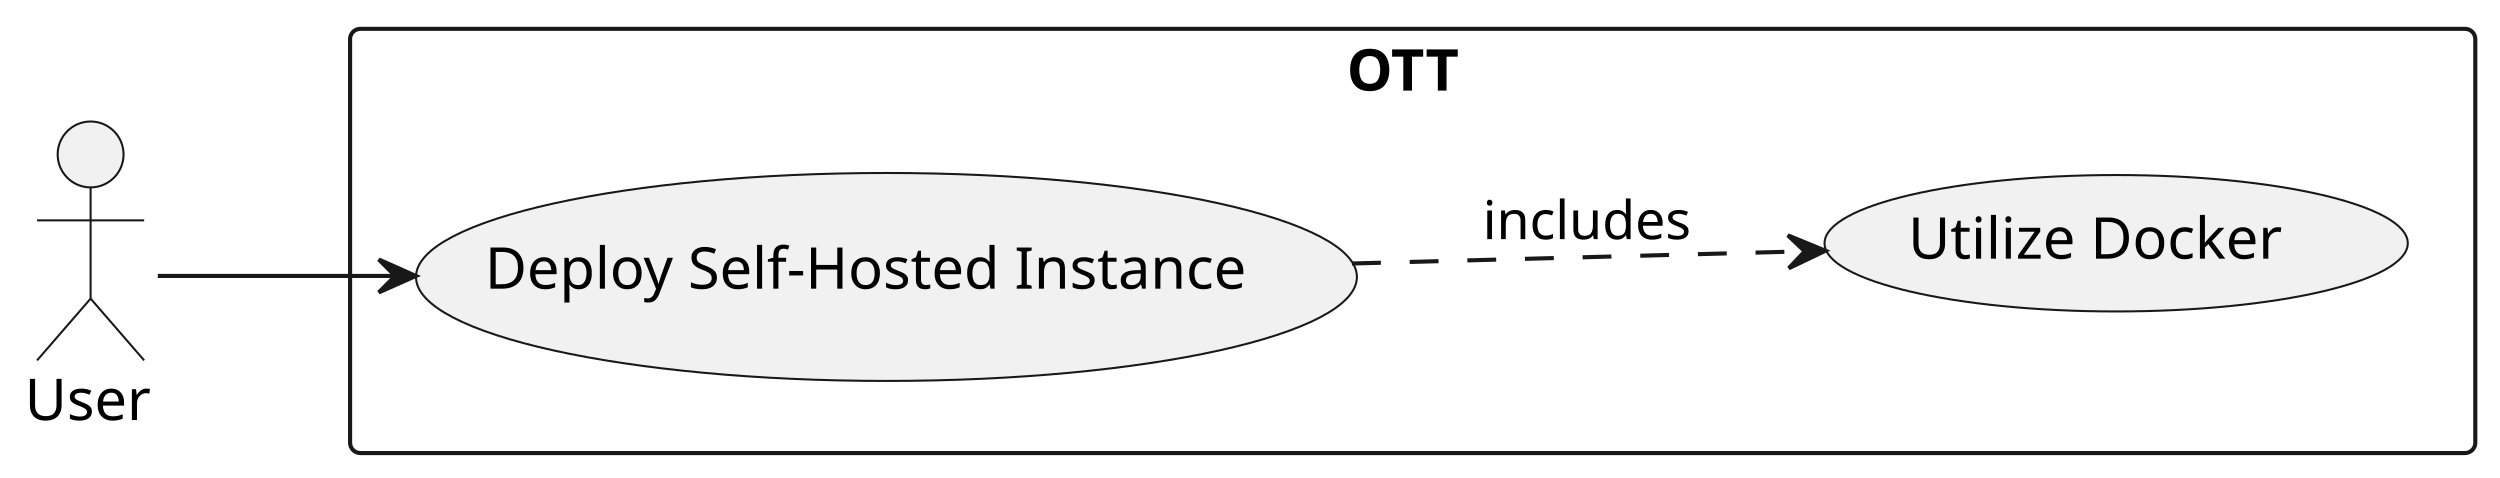
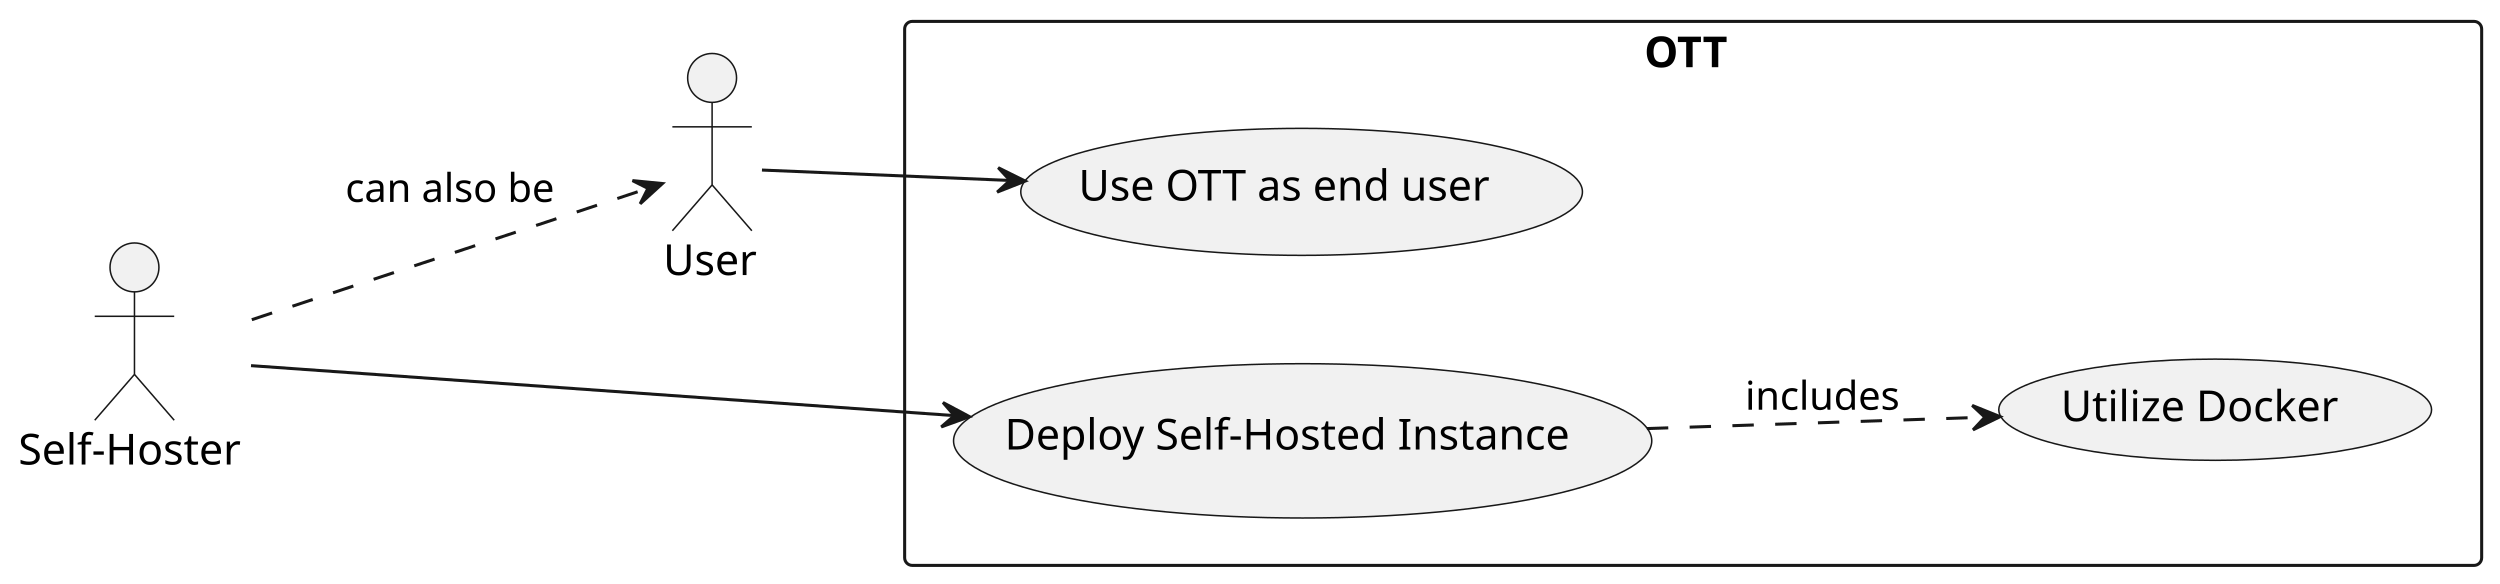
- <svg xmlns="http://www.w3.org/2000/svg" contentStyleType="text/css" height="116px" preserveAspectRatio="none" style="width:607px;height:116px;background:#FFFFFF;" version="1.1" viewBox="0 0 607 116" width="607px" zoomAndPan="magnify">
+ <svg xmlns="http://www.w3.org/2000/svg" contentStyleType="text/css" height="191px" preserveAspectRatio="none" style="width:818px;height:191px;background:#FFFFFF;" version="1.1" viewBox="0 0 818 191" width="818px" zoomAndPan="magnify">
  <defs />
  <g>
    <g id="cluster_OTT">
-       <rect fill="none" height="103" rx="2.5" ry="2.5" style="stroke:#181818;stroke-width:1.0;" width="516" x="85" y="7" />
-       <text fill="#000000" font-family="sans-serif" font-size="14" font-weight="bold" lengthAdjust="spacing" textLength="32" x="327" y="21.995">OTT</text>
+       <rect fill="none" height="178" rx="2.5" ry="2.5" style="stroke:#181818;stroke-width:1.0;" width="516" x="296" y="7" />
+       <text fill="#000000" font-family="sans-serif" font-size="14" font-weight="bold" lengthAdjust="spacing" textLength="32" x="538" y="21.995">OTT</text>
    </g>
    <g id="elem_UC1">
-       <ellipse cx="215.23" cy="67.246" fill="#F1F1F1" rx="114.23" ry="25.246" style="stroke:#181818;stroke-width:0.5;" />
-       <text fill="#000000" font-family="sans-serif" font-size="14" lengthAdjust="spacing" textLength="195" x="117.73" y="70.093">Deploy Self-Hosted Instance</text>
+       <ellipse cx="426.23" cy="144.246" fill="#F1F1F1" rx="114.23" ry="25.246" style="stroke:#181818;stroke-width:0.5;" />
+       <text fill="#000000" font-family="sans-serif" font-size="14" lengthAdjust="spacing" textLength="195" x="328.73" y="147.093">Deploy Self-Hosted Instance</text>
    </g>
    <g id="elem_UC1.1">
-       <ellipse cx="513.805" cy="59.061" fill="#F1F1F1" rx="70.805" ry="16.561" style="stroke:#181818;stroke-width:0.5;" />
-       <text fill="#000000" font-family="sans-serif" font-size="14" lengthAdjust="spacing" textLength="95" x="463.305" y="62.809">Utilize Docker</text>
+       <ellipse cx="724.805" cy="134.061" fill="#F1F1F1" rx="70.805" ry="16.561" style="stroke:#181818;stroke-width:0.5;" />
+       <text fill="#000000" font-family="sans-serif" font-size="14" lengthAdjust="spacing" textLength="95" x="674.305" y="137.809">Utilize Docker</text>
+     </g>
+     <g id="elem_UC2">
+       <ellipse cx="425.887" cy="62.777" fill="#F1F1F1" rx="91.887" ry="20.777" style="stroke:#181818;stroke-width:0.5;" />
+       <text fill="#000000" font-family="sans-serif" font-size="14" lengthAdjust="spacing" textLength="146" x="352.887" y="65.624">Use OTT as end user</text>
+     </g>
+     <g id="elem_hoster">
+       <ellipse cx="44" cy="87.5" fill="#F1F1F1" rx="8" ry="8" style="stroke:#181818;stroke-width:0.5;" />
+       <path d="M44,95.5 L44,122.5 M31,103.5 L57,103.5 M44,122.5 L31,137.5 M44,122.5 L57,137.5 " fill="none" style="stroke:#181818;stroke-width:0.5;" />
+       <text fill="#000000" font-family="sans-serif" font-size="14" lengthAdjust="spacing" textLength="76" x="6" y="151.995">Self-Hoster</text>
    </g>
    <g id="elem_user">
-       <ellipse cx="22" cy="37.5" fill="#F1F1F1" rx="8" ry="8" style="stroke:#181818;stroke-width:0.5;" />
-       <path d="M22,45.5 L22,72.5 M9,53.5 L35,53.5 M22,72.5 L9,87.5 M22,72.5 L35,87.5 " fill="none" style="stroke:#181818;stroke-width:0.5;" />
-       <text fill="#000000" font-family="sans-serif" font-size="14" lengthAdjust="spacing" textLength="32" x="6" y="101.995">User</text>
+       <ellipse cx="233" cy="25.5" fill="#F1F1F1" rx="8" ry="8" style="stroke:#181818;stroke-width:0.5;" />
+       <path d="M233,33.5 L233,60.5 M220,41.5 L246,41.5 M233,60.5 L220,75.5 M233,60.5 L246,75.5 " fill="none" style="stroke:#181818;stroke-width:0.5;" />
+       <text fill="#000000" font-family="sans-serif" font-size="14" lengthAdjust="spacing" textLength="32" x="217" y="89.995">User</text>
    </g>
-     <g id="link_user_UC1">
-       <path d="M38.31,67 C51.8,67 72.84,67 95.73,67 " fill="none" id="user-to-UC1" style="stroke:#181818;stroke-width:1.0;" />
-       <polygon fill="#181818" points="100.96,67,91.96,63,95.96,67,91.96,71,100.96,67" style="stroke:#181818;stroke-width:1.0;" />
+     <g id="link_hoster_UC1">
+       <path d="M82.13,119.64 C134.94,123.39 234.01,130.43 312.13,135.98 " fill="none" id="hoster-to-UC1" style="stroke:#181818;stroke-width:1.0;" />
+       <polygon fill="#181818" points="317.24,136.34,308.549,131.707,312.253,135.983,307.977,139.687,317.24,136.34" style="stroke:#181818;stroke-width:1.0;" />
    </g>
    <g id="link_UC1_UC1.1">
-       <path d="M328.28,63.98 C364.93,62.99 404.7,61.92 437.93,61.02 " fill="none" id="UC1-to-UC1.1" style="stroke:#181818;stroke-width:1.0;stroke-dasharray:7.0,7.0;" />
-       <polygon fill="#181818" points="443.2,60.88,434.089,57.139,438.202,61.023,434.318,65.136,443.2,60.88" style="stroke:#181818;stroke-width:1.0;" />
-       <text fill="#000000" font-family="sans-serif" font-size="13" lengthAdjust="spacing" textLength="52" x="360" y="58.067">includes</text>
+       <path d="M538.86,140.23 C575.7,138.99 615.74,137.65 649.13,136.52 " fill="none" id="UC1-to-UC1.1" style="stroke:#181818;stroke-width:1.0;stroke-dasharray:7.0,7.0;" />
+       <polygon fill="#181818" points="654.43,136.34,645.298,132.651,649.433,136.511,645.572,140.646,654.43,136.34" style="stroke:#181818;stroke-width:1.0;" />
+       <text fill="#000000" font-family="sans-serif" font-size="13" lengthAdjust="spacing" textLength="52" x="571" y="134.067">includes</text>
+     </g>
+     <g id="link_hoster_user">
+       <path d="M82.39,104.6 C121.28,91.71 180.73,72 211.68,61.74 " fill="none" id="hoster-to-user" style="stroke:#181818;stroke-width:1.0;stroke-dasharray:7.0,7.0;" />
+       <polygon fill="#181818" points="216.75,60.06,206.949,59.094,212.004,61.633,209.465,66.688,216.75,60.06" style="stroke:#181818;stroke-width:1.0;" />
+       <text fill="#000000" font-family="sans-serif" font-size="13" lengthAdjust="spacing" textLength="73" x="113" y="66.067">can also be</text>
+     </g>
+     <g id="link_user_UC2">
+       <path d="M249.31,55.64 C267.37,56.4 298.95,57.72 330.4,59.04 " fill="none" id="user-to-UC2" style="stroke:#181818;stroke-width:1.0;" />
+       <polygon fill="#181818" points="335.44,59.25,326.62,54.868,330.445,59.036,326.277,62.861,335.44,59.25" style="stroke:#181818;stroke-width:1.0;" />
    </g>
  </g>
</svg>
